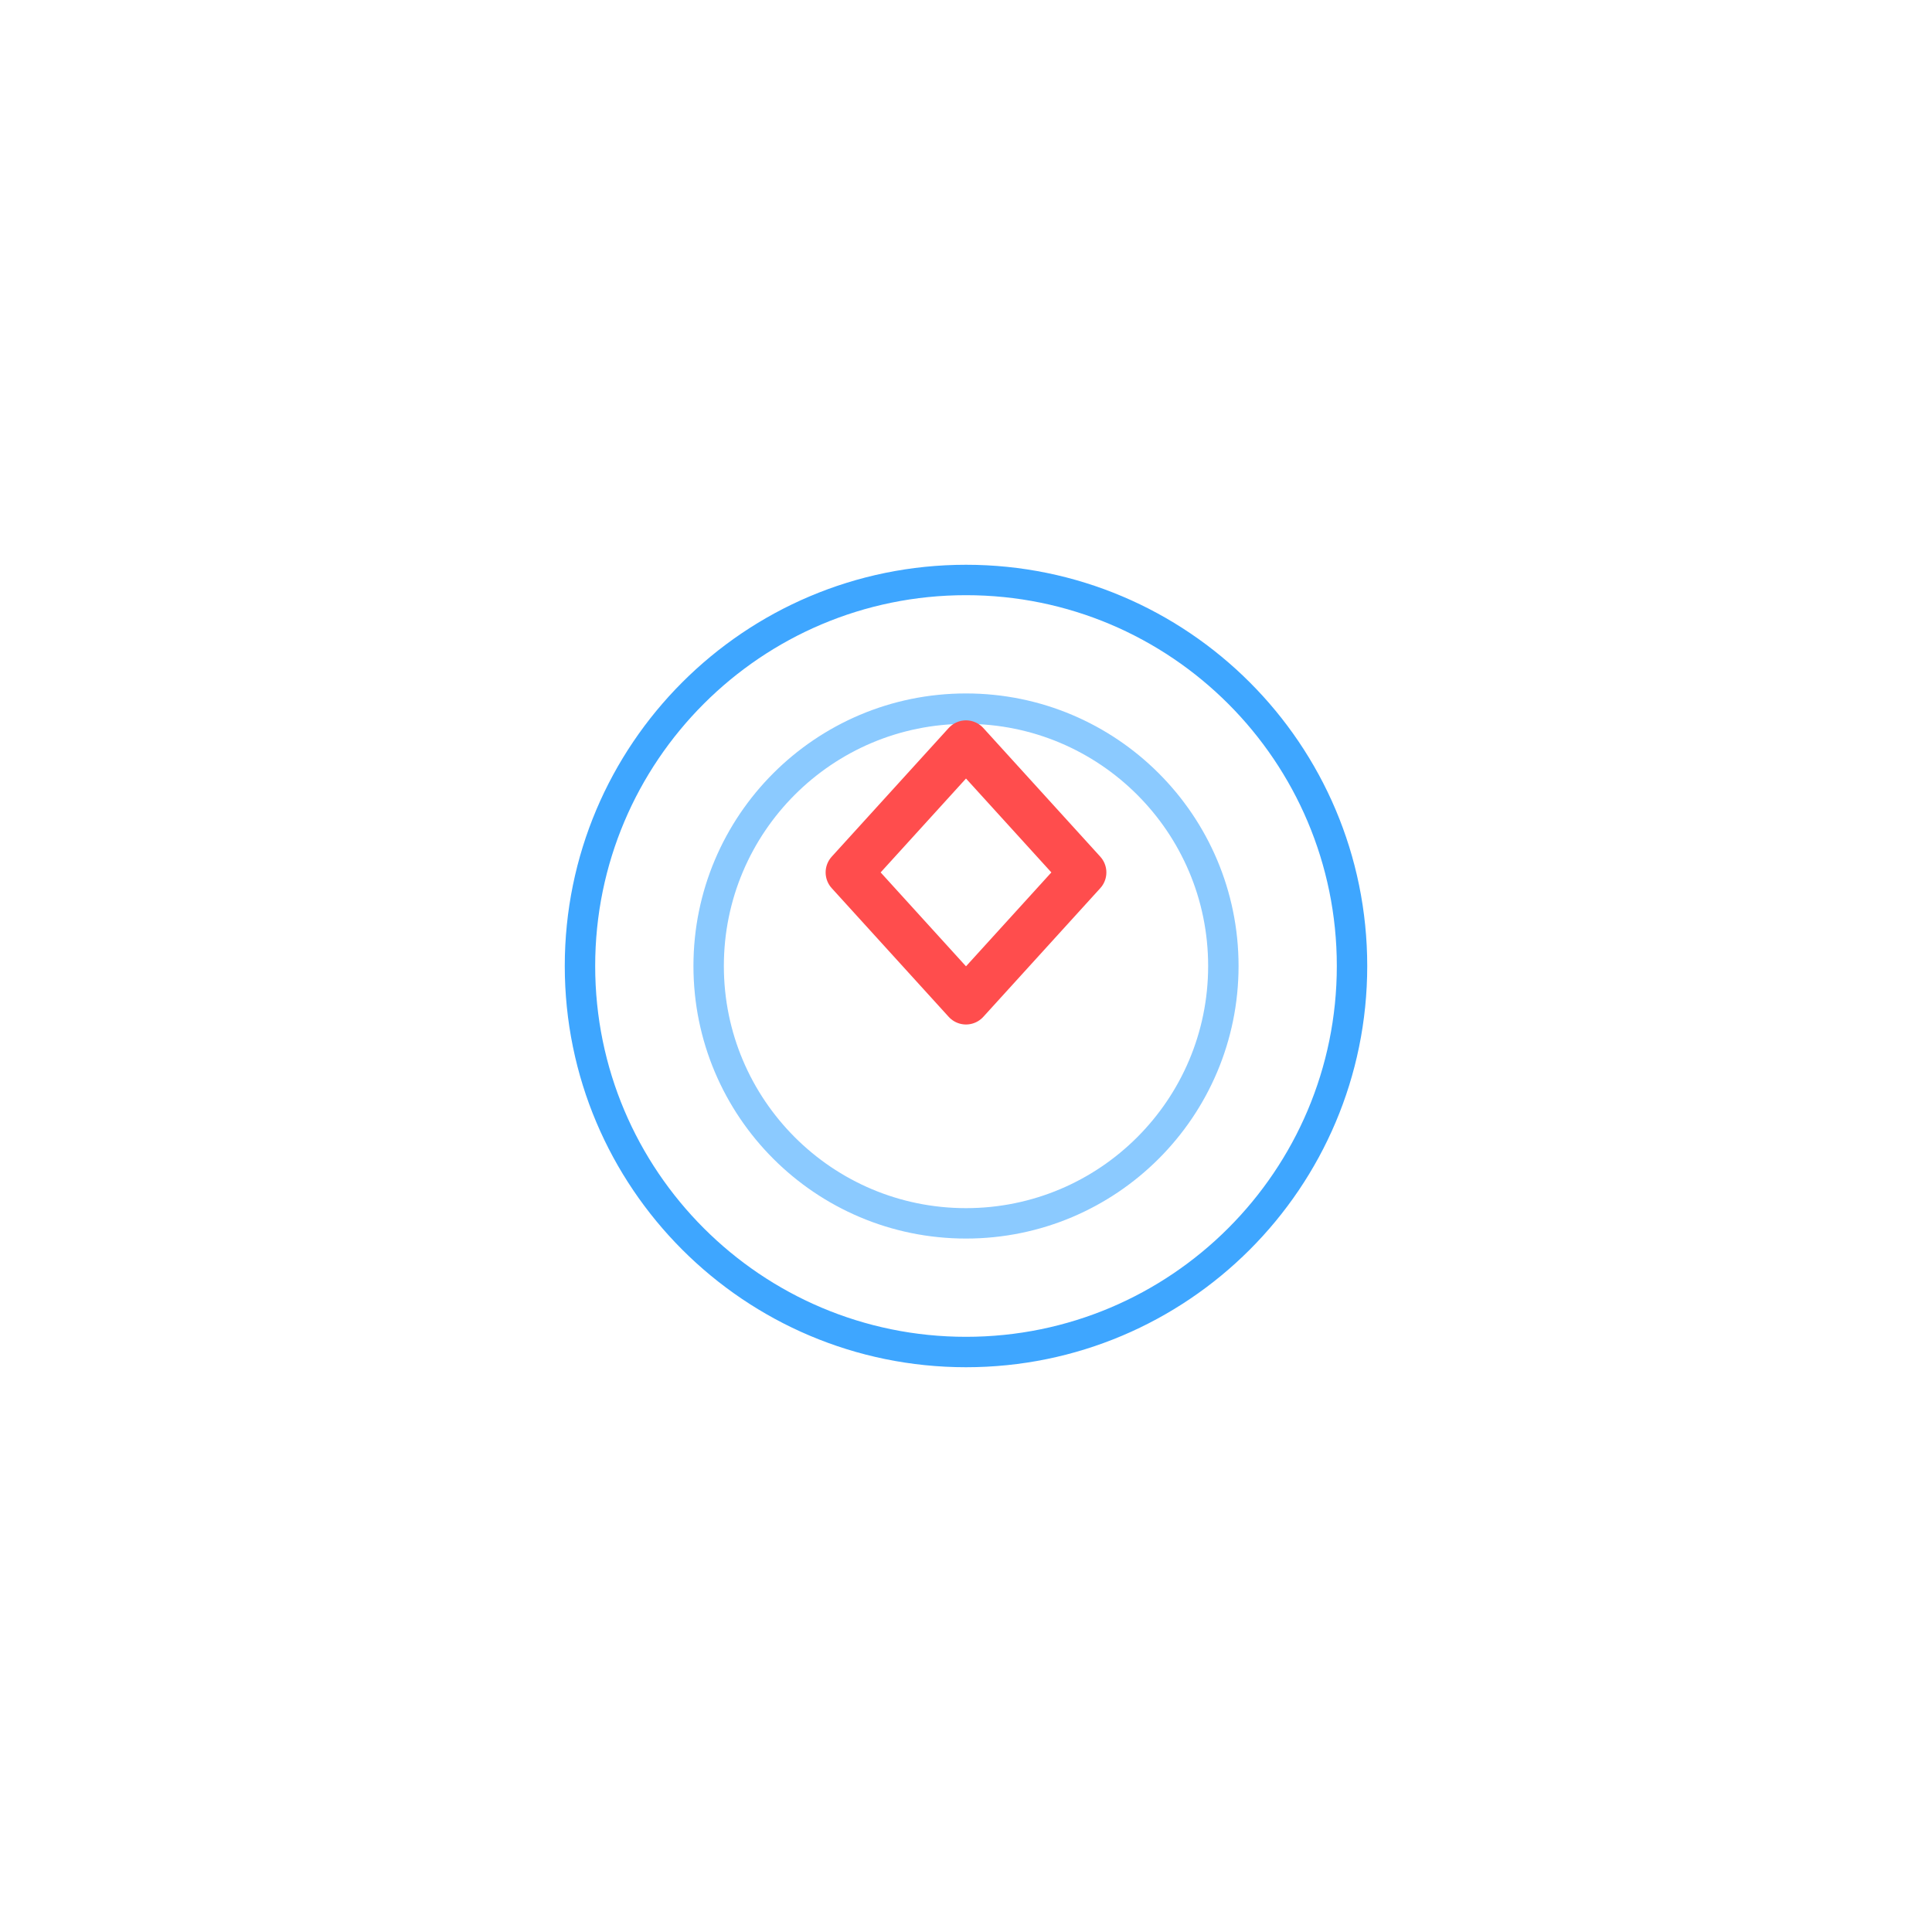
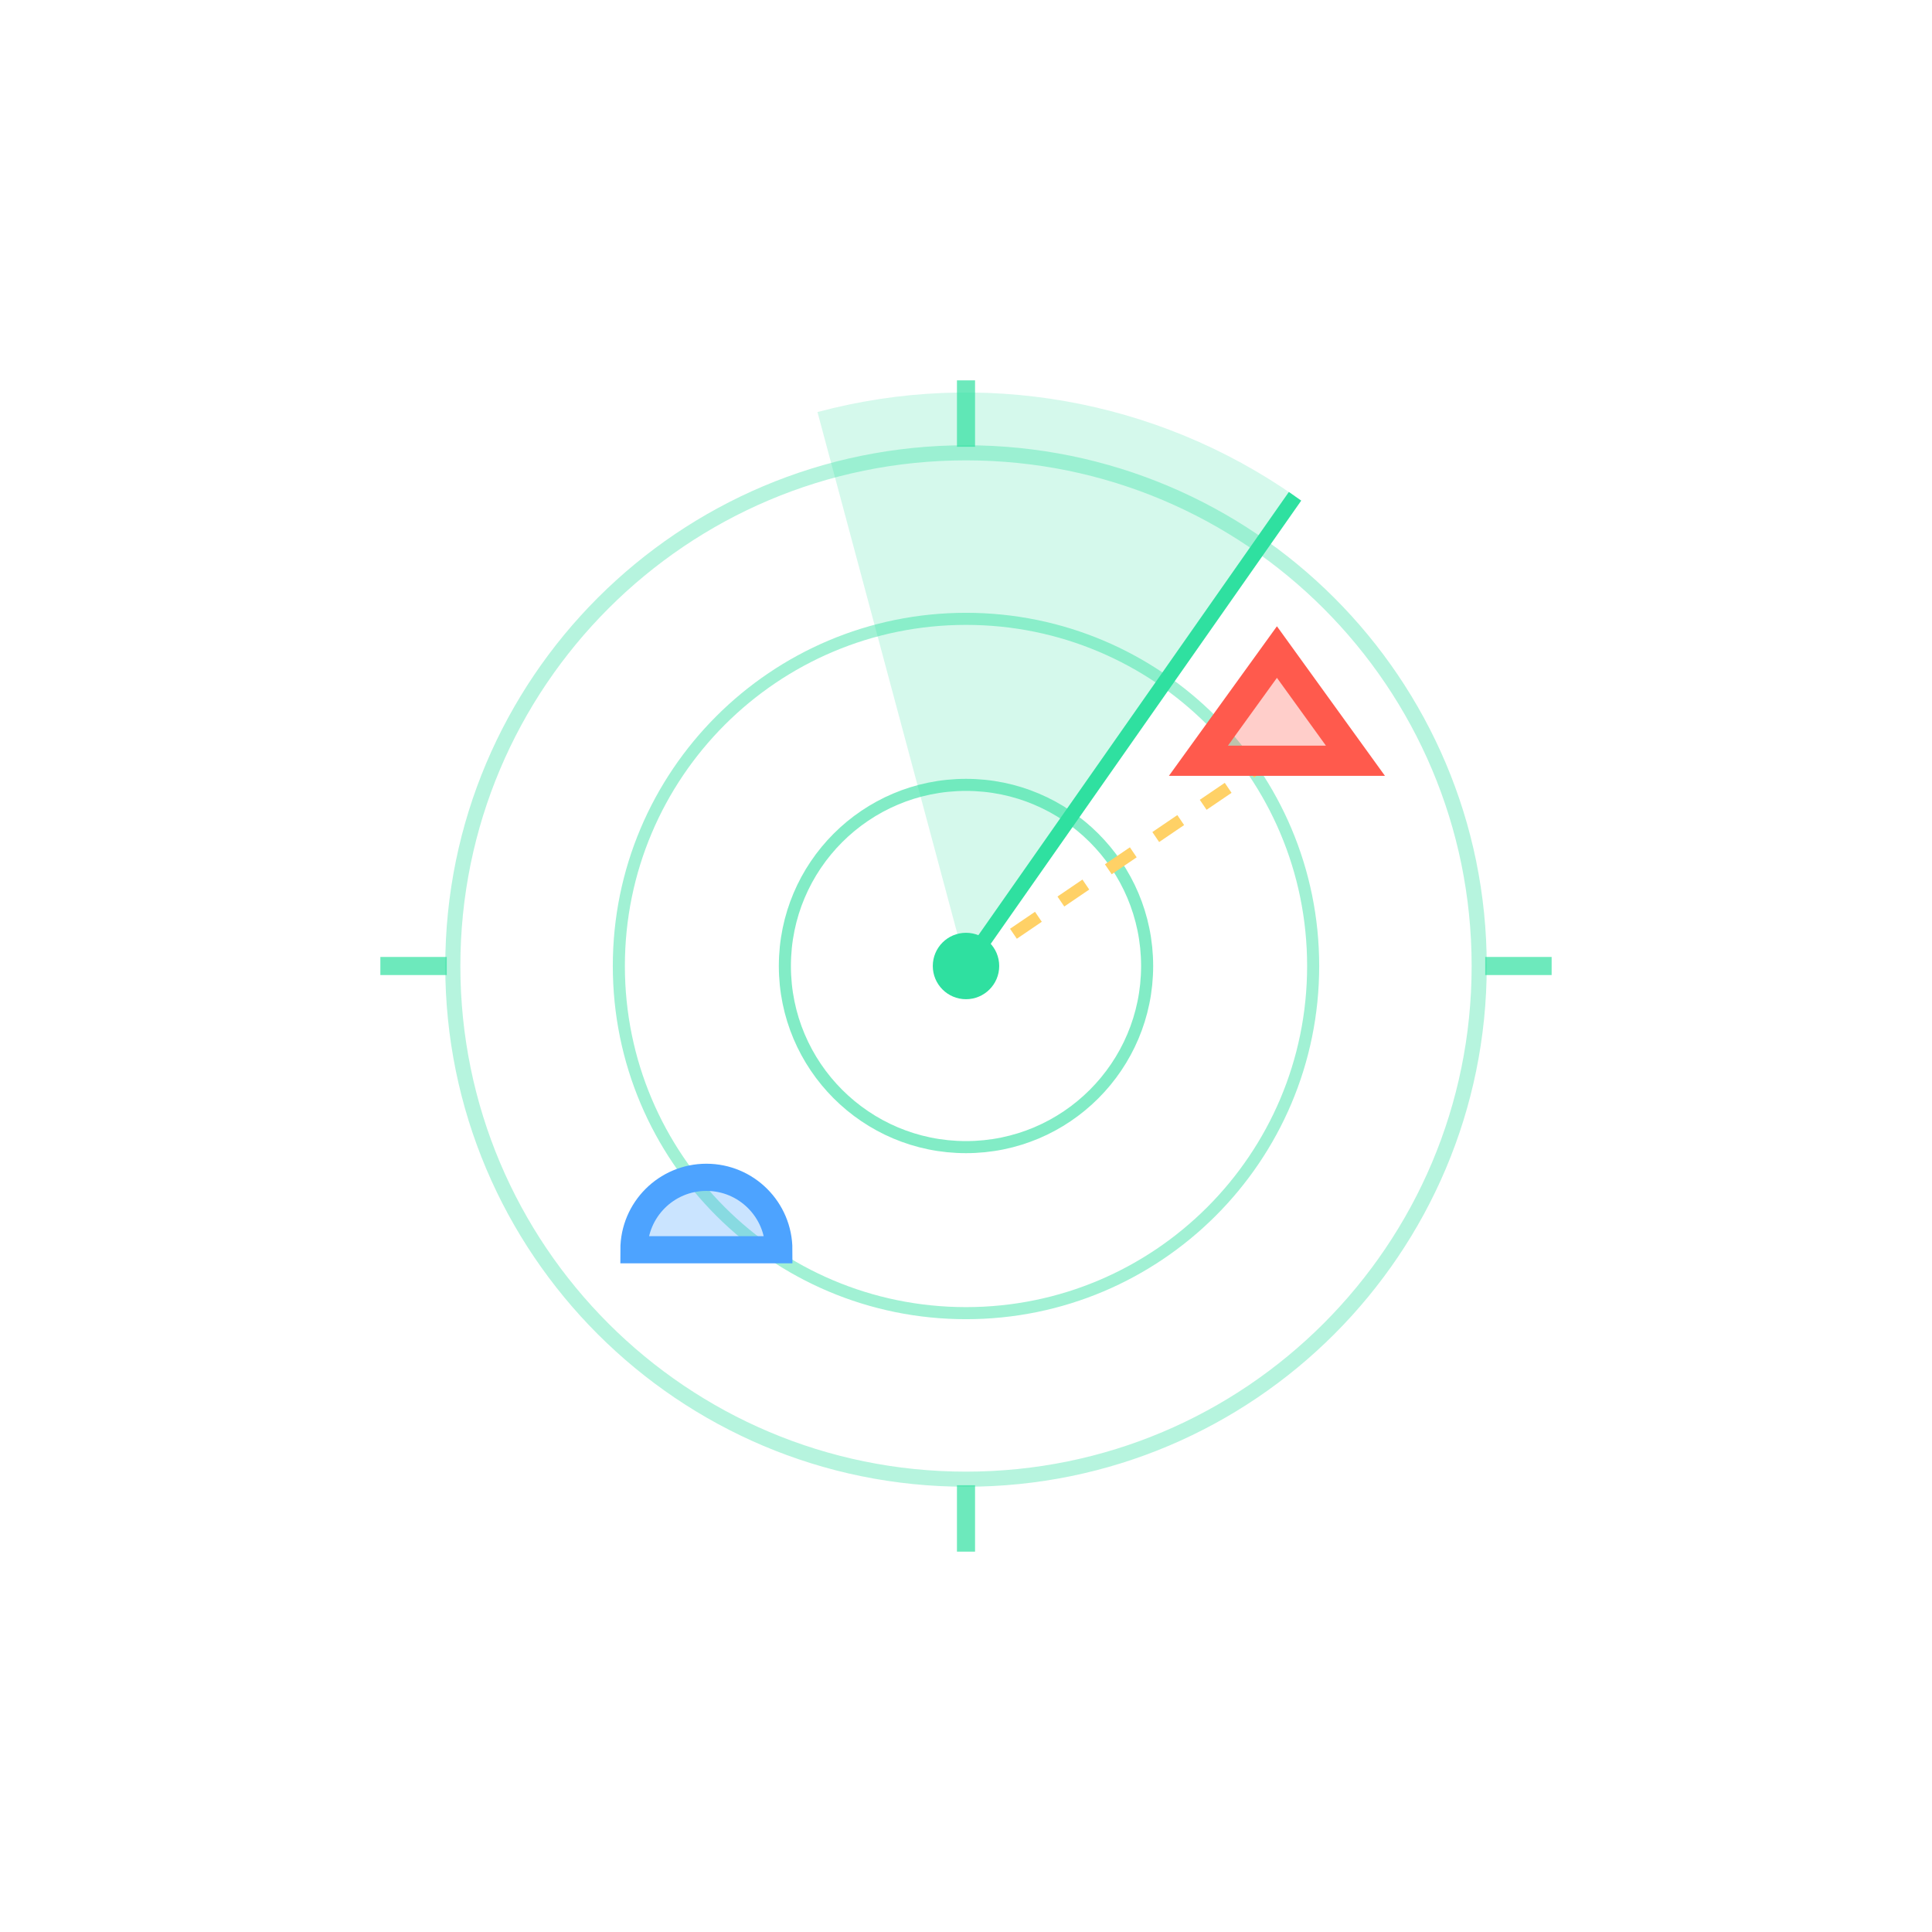
<svg xmlns="http://www.w3.org/2000/svg" viewBox="0 0 1024 1024">
-   <g transform="translate(512 512) scale(.62) translate(-512 -540)" fill="none" stroke="#3ea6ff" stroke-width="26">
-     <circle cx="512" cy="540" r="330" />
-     <circle cx="512" cy="540" r="220" opacity=".6" />
-     <path d="M512 330 L612 440 L512 550 L412 440 Z" transform="translate(0 20)" stroke="#ff4d4d" stroke-width="40" stroke-linejoin="round" />
+   <g transform="translate(512 512) scale(1.6) translate(-256 -256)">
+     <g fill="none" stroke="#2fe0a0">
+       <circle cx="256" cy="256" r="60" stroke-width="4" opacity=".6" />
+       <circle cx="256" cy="256" r="115" stroke-width="4" opacity=".45" />
+       <circle cx="256" cy="256" r="170" stroke-width="5" opacity=".35" />
+       <path d="M256 62V84M256 428V450M62 256H84M428 256H450" stroke-width="6" opacity=".7" />
+     </g>
+     <path d="M256 256L206.800 72.500A190 190 0 0 1 365 100.400Z" fill="#2fe0a0" opacity=".2" />
+     <path d="M256 256L365 100.400" stroke="#2fe0a0" stroke-width="5" fill="none" />
+     <path d="M256 256L359 186" stroke="#ffd166" stroke-width="4" stroke-dasharray="10 9" fill="none" />
+     <path d="M333 188L359 152L385 188Z" fill="#ff5a4d" fill-opacity=".3" stroke="#ff5a4d" stroke-width="10" stroke-linejoin="miter" />
+     <path d="M146 350A24 24 0 0 1 194 350Z" fill="#4da3ff" fill-opacity=".3" stroke="#4da3ff" stroke-width="9" stroke-linejoin="miter" />
+     <circle cx="256" cy="256" r="11" fill="#2fe0a0" />
  </g>
</svg>
